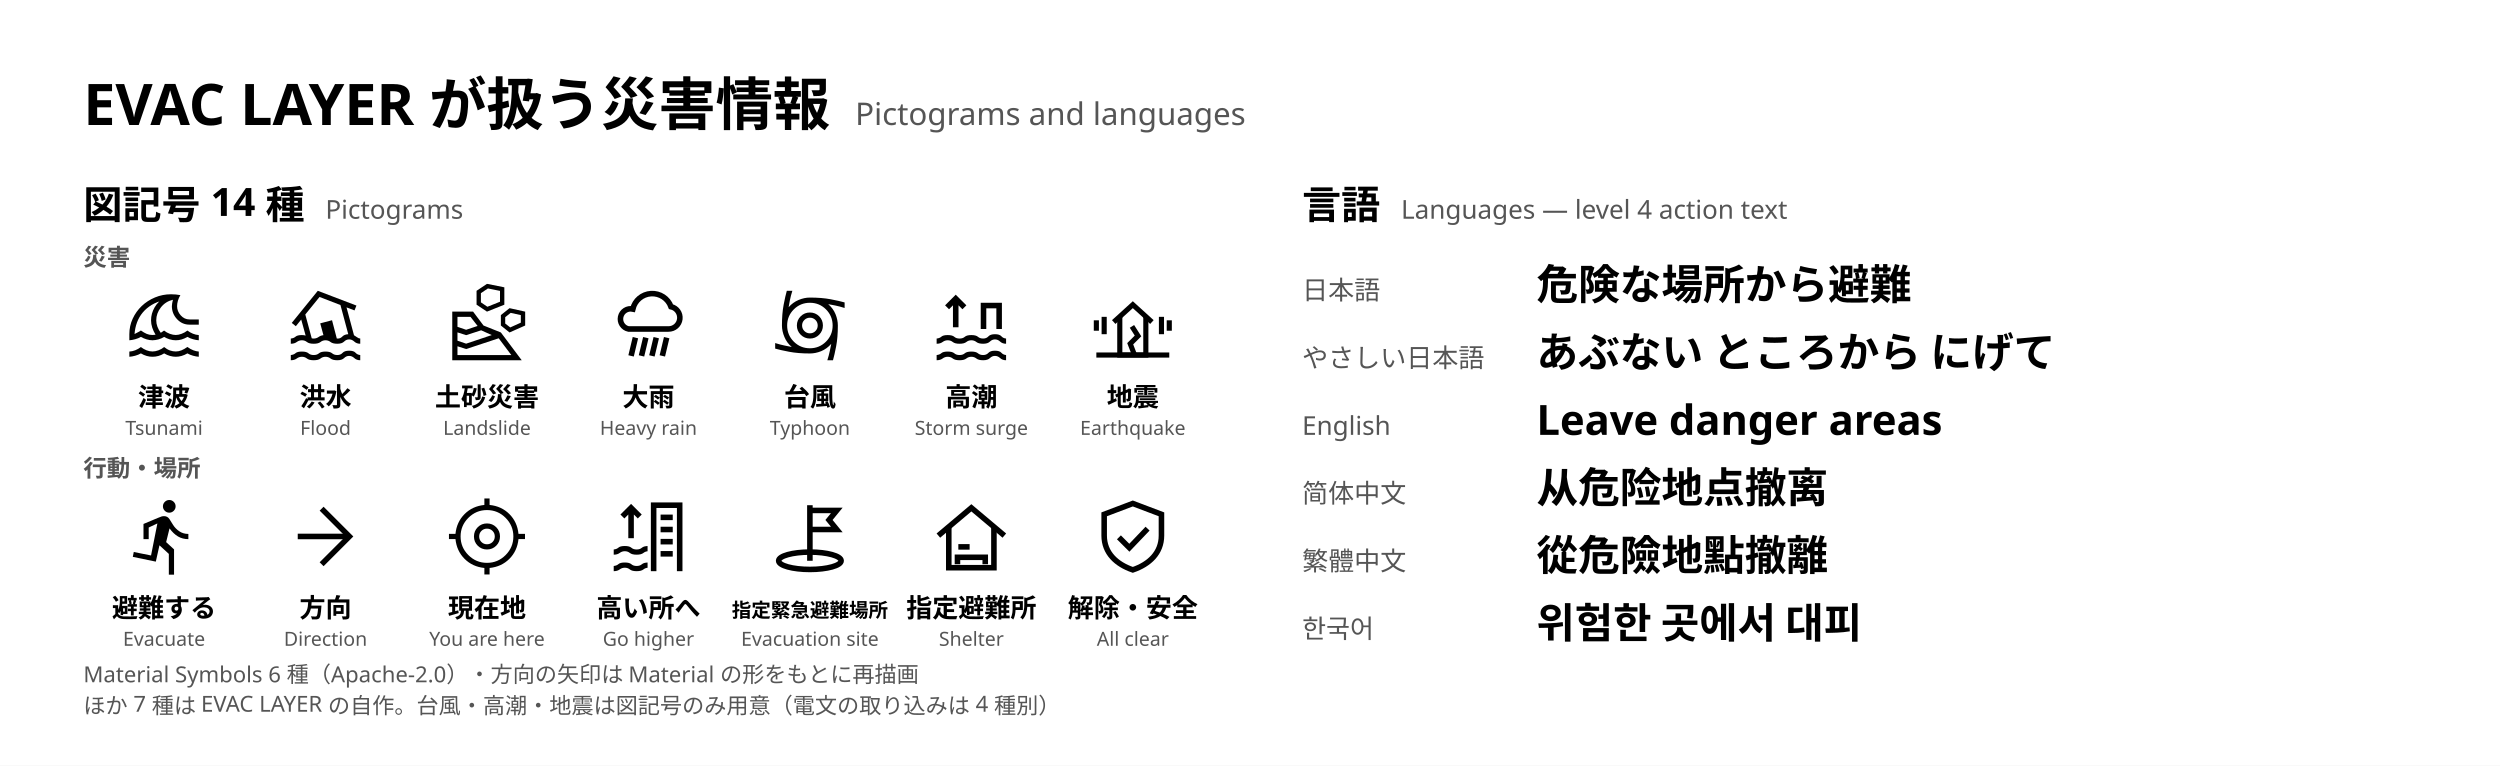
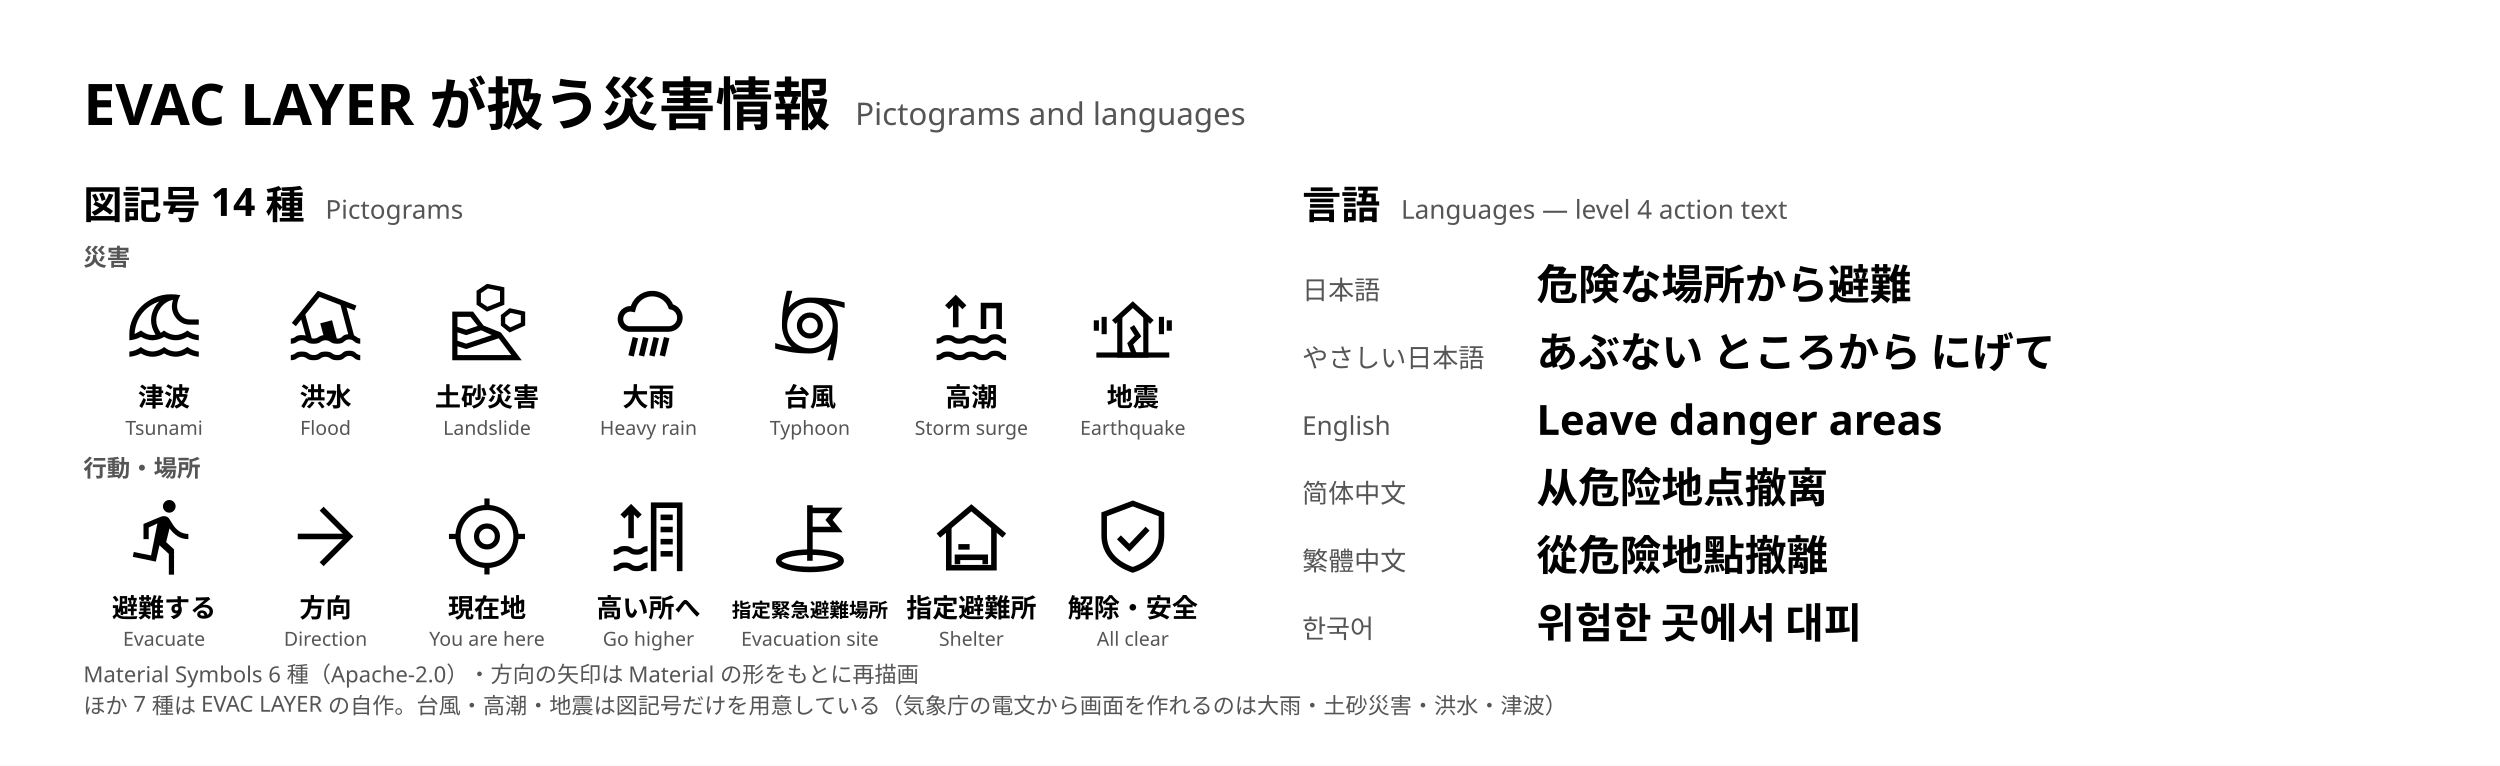
<svg xmlns="http://www.w3.org/2000/svg" viewBox="0 0 1920 588" width="1920" height="588">
  <rect width="1920" height="588" fill="#fff" />
  <text x="64" y="96" font-family="'Noto Sans JP', sans-serif" font-size="44" font-weight="700" fill="#000">EVAC LAYER が扱う災害情報<tspan dx="19.2" font-family="'Noto Sans', 'Noto Sans JP', sans-serif" font-size="24" font-weight="400" fill="#555">Pictograms and languages</tspan>
  </text>
  <text x="64" y="168" font-family="'Noto Sans JP', sans-serif" font-size="30" font-weight="700" fill="#000">図記号 14 種<tspan dx="16" font-family="'Noto Sans', 'Noto Sans JP', sans-serif" font-size="20" font-weight="400" fill="#555">Pictograms</tspan>
  </text>
  <text x="64" y="204" font-family="'Noto Sans JP', sans-serif" font-size="18" font-weight="700" fill="#555">災害</text>
  <svg x="94" y="218" width="64" height="64" color="#000" fill="currentColor" viewBox="0 -960 960 960">
    <path d="M80-120v-60q35-2 68-15t65-37q31 24 65.5 37.5T347-181q32 0 68.5-13.5T481-232q33 27 66.5 39t67.5 12q33 0 65-13t69-39q35 26 68.5 38.5T880-180v60q-30-2-66-12t-65-27q-34 20-68 29.5t-66 9.5q-32 0-66-9.5T481-159q-31 20-65.5 29.5T347-120q-33 0-67-9.5T213-159q-29 17-65.5 27T80-120Zm0-190v-70q0-95 38.5-178.5t104-146q65.5-62.5 153-99T560-840q28 0 56.5 2.5T668-830q-19 31-28.5 64.5T630-703q0 59 42 106t101 47h107v60H773q-85 0-144-64t-59-149q0-14 3.5-33t8.5-41q-85 20-138.5 88T390-540q0 38 13.5 74t38.5 70q10-7 19.5-13t18.5-13q31 25 67.5 38t67.5 13q30 0 66.5-13.5T749-422q29 22 63 36t68 16v60q-30-2-66-12t-65-27q-34 20-66.5 29.5T615-310q-35 0-71-11t-63-28q-32 20-66 29t-68 10q-32 0-67.5-10.5T213-349q-29 17-65.5 27T80-310Zm265-61q6 0 16-1t21-2q-25-41-38.5-82.5T330-540q0-78 41-149t109-106v23q-80 17-141.5 54t-104 88q-42.5 51-66 114T140-382q23-13 41-21.5t32-19.5q36 26 66.5 39t65.5 13Zm-62-193Z" />
  </svg>
  <text x="126" y="312" font-family="'Noto Sans JP', sans-serif" font-size="20" font-weight="700" fill="#000" text-anchor="middle">津波</text>
  <text x="126" y="334" font-family="'Noto Sans', 'Noto Sans JP', sans-serif" font-size="15" font-weight="400" fill="#555" text-anchor="middle">Tsunami</text>
  <svg x="218" y="218" width="64" height="64" color="#000" fill="currentColor" viewBox="0 -960 960 960">
    <path d="M80-80v-60q34-3 54.5-21.5T208-180q53 0 75.5 20t60.5 20q38 0 60.5-20t75.5-20q53 0 76 20t60 20q38 0 60.5-25t75.5-25q53 0 73.5 23.5T880-140v60q-42 0-68.5-25T752-130q-33 0-58 25t-78 25q-53 0-78-20t-58-20q-33 0-58 20t-78 20q-53 0-78-20t-58-20q-33 0-59.5 20T80-80Zm264-190q-53 0-78-20t-58-20q-33 0-59.5 20T80-270v-60q34-3 54.5-21.5T208-370q11 0 22.5 1.5T251-364l-51-185-62 77-47-38 300-370 445 170-22 56-92-35 86 321q18 10 36.5 24t35.5 13v61q-42 0-68.5-25T752-320q-33 0-58 25t-78 25q-53 0-78-20t-58-20q-33 0-58 20t-78 20Zm0-60q31 0 55.5-17.5T456-369l-37-136 136-36 55 211q38 4 62.5-22t69.5-28l-90-336-241-93-164 202 74 274q7 2 12 2.5t11 .5Zm151-237Z" />
  </svg>
  <text x="250" y="312" font-family="'Noto Sans JP', sans-serif" font-size="20" font-weight="700" fill="#000" text-anchor="middle">洪水</text>
  <text x="250" y="334" font-family="'Noto Sans', 'Noto Sans JP', sans-serif" font-size="15" font-weight="400" fill="#555" text-anchor="middle">Flood</text>
  <svg x="342" y="218" width="64" height="64" color="#000" fill="currentColor" viewBox="0 -960 960 960">
    <path d="M80-80h800L640-400l-200-80-120-160H80v560Zm60-60v-101l100 32 375-124 145 193H140Zm100-131-100-34v-96l100 32 173-56 122 55-295 99Zm500-129 180-80v-160l-180-40-100 80v120l100 80Zm-500-31-100-34v-115h150l82 105-132 44Zm508-27-58-45v-73l63-50 117 26v87l-122 55ZM480-640l200-80v-200l-200-40-120 80v160l120 80Zm5-56-75-51v-106l81-54 139 28v125l-145 58Z" />
  </svg>
  <text x="374" y="312" font-family="'Noto Sans JP', sans-serif" font-size="20" font-weight="700" fill="#000" text-anchor="middle">土砂災害</text>
  <text x="374" y="334" font-family="'Noto Sans', 'Noto Sans JP', sans-serif" font-size="15" font-weight="400" fill="#555" text-anchor="middle">Landslide</text>
  <svg x="466" y="218" width="64" height="64" color="#000" viewBox="0 0 960 960" fill="none" stroke="currentColor" stroke-width="64" stroke-linecap="butt" stroke-linejoin="miter">
    <path d="M250 520H710A130 130 0 0 0 740 263A230 230 0 0 0 300 290A115 115 0 0 0 250 520Z" />
    <path d="M330 620L280 830M450 620L400 830M570 620L520 830M690 620L640 830" />
  </svg>
  <text x="498" y="312" font-family="'Noto Sans JP', sans-serif" font-size="20" font-weight="700" fill="#000" text-anchor="middle">大雨</text>
  <text x="498" y="334" font-family="'Noto Sans', 'Noto Sans JP', sans-serif" font-size="15" font-weight="400" fill="#555" text-anchor="middle">Heavy rain</text>
  <svg x="590" y="218" width="64" height="64" color="#000" fill="currentColor" viewBox="0 -960 960 960">
    <path d="M480.5-330Q418-330 374-374.06 330-418.13 330-480q0-63 44.06-106.5Q418.13-630 480-630q63 0 106.5 43.5t43.5 106q0 62.5-43.5 106.5t-106 44Zm-.5-60q38 0 64-26.44T570-480q0-38-26-64t-63.5-26q-37.5 0-64 26T390-480.5q0 37.5 26.44 64T480-390ZM681-80q18-56 29-109.5t16-79.5q-51 58-116 84.5T480-158q-136 0-238.5-19.5T80-214v-64q56 18 110.5 29t80.5 16q-55-45-84-113.5T158-480q0-137 19.5-239T214-880h64q-18 56-28.5 109.5T235-691q48-55 114-83t131-28q137 0 239 19.5T880-746v64q-56-18-109.5-29T691-726q57 49 84 115t27 131q0 137-19.5 239T746-80h-65ZM479.88-218Q589-218 665.5-294.38t76.5-185.5Q742-589 665.62-665.5T480.12-742Q371-742 294.5-665.62T218-480.12Q218-371 294.38-294.5t185.5 76.5Z" />
  </svg>
  <text x="622" y="312" font-family="'Noto Sans JP', sans-serif" font-size="20" font-weight="700" fill="#000" text-anchor="middle">台風</text>
  <text x="622" y="334" font-family="'Noto Sans', 'Noto Sans JP', sans-serif" font-size="15" font-weight="400" fill="#555" text-anchor="middle">Typhoon</text>
  <svg x="714" y="218" width="64" height="64" color="#000" viewBox="0 0 960 960" fill="none" stroke="currentColor" stroke-width="64" stroke-linecap="butt" stroke-linejoin="miter">
    <g fill="currentColor" stroke="none">
      <path transform="translate(0 960)" d="M80-80v-60q34-3 54.5-21.5T208-180q53 0 75.5 20t60.5 20q38 0 60.5-20t75.5-20q53 0 76 20t60 20q38 0 60.5-25t75.5-25q53 0 73.5 23.5T880-140v60q-42 0-68.5-25T752-130q-33 0-58 25t-78 25q-53 0-78-20t-58-20q-33 0-58 20t-78 20q-53 0-78-20t-58-20q-33 0-59.5 20T80-80Z" />
      <path transform="translate(0 770)" d="M80-80v-60q34-3 54.5-21.5T208-180q53 0 75.5 20t60.5 20q38 0 60.5-20t75.5-20q53 0 76 20t60 20q38 0 60.5-25t75.5-25q53 0 73.5 23.5T880-140v60q-42 0-68.5-25T752-130q-33 0-58 25t-78 25q-53 0-78-20t-58-20q-33 0-58 20t-78 20q-53 0-78-20t-58-20q-33 0-59.5 20T80-80Z" />
    </g>
    <path d="M620 520V250H800V520" />
    <path d="M300 500V170M200 270L300 170L400 270" />
  </svg>
  <text x="746" y="312" font-family="'Noto Sans JP', sans-serif" font-size="20" font-weight="700" fill="#000" text-anchor="middle">高潮</text>
  <text x="746" y="334" font-family="'Noto Sans', 'Noto Sans JP', sans-serif" font-size="15" font-weight="400" fill="#555" text-anchor="middle">Storm surge</text>
  <svg x="838" y="218" width="64" height="64" color="#000" viewBox="0 0 960 960" fill="none" stroke="currentColor" stroke-width="59" stroke-linecap="butt" stroke-linejoin="miter">
    <path d="M60 820H900" />
    <path d="M260 440L480 240L700 440" />
    <path d="M330 380V820H630V380" />
    <path d="M500 820L450 690L540 600L470 490" />
    <path d="M150 380V580M60 420V540M810 380V580M900 420V540" />
  </svg>
  <text x="870" y="312" font-family="'Noto Sans JP', sans-serif" font-size="20" font-weight="700" fill="#000" text-anchor="middle">地震</text>
  <text x="870" y="334" font-family="'Noto Sans', 'Noto Sans JP', sans-serif" font-size="15" font-weight="400" fill="#555" text-anchor="middle">Earthquake</text>
  <text x="64" y="366" font-family="'Noto Sans JP', sans-serif" font-size="18" font-weight="700" fill="#555">行動・場所</text>
  <svg x="94" y="380" width="64" height="64" color="#000" fill="currentColor" viewBox="0 -960 960 960">
    <path d="M535-40v-239l-108-99-42 188-265-55 11-56 199 40 73-369-100 47v134h-60v-175l164-69q32-14 45.5-17.5T480-714q20 0 35.5 8.5T542-680l42 67q26 42 71 73t105 31v60q-67 0-119.5-31T543-573l-39 158 91 84v291h-60Zm5-714q-30 0-51.5-21.5T467-827q0-30 21.5-51.5T540-900q30 0 51.5 21.5T613-827q0 30-21.5 51.5T540-754Z" />
  </svg>
  <text x="126" y="474" font-family="'Noto Sans JP', sans-serif" font-size="20" font-weight="700" fill="#000" text-anchor="middle">避難する</text>
  <text x="126" y="496" font-family="'Noto Sans', 'Noto Sans JP', sans-serif" font-size="15" font-weight="400" fill="#555" text-anchor="middle">Evacuate</text>
  <svg x="218" y="380" width="64" height="64" color="#000" viewBox="0 0 960 960" fill="none" stroke="currentColor" stroke-width="64" stroke-linecap="butt" stroke-linejoin="miter">
    <path d="M160 480H730" />
    <path d="M435 160L755 480L435 800" />
  </svg>
  <text x="250" y="474" font-family="'Noto Sans JP', sans-serif" font-size="20" font-weight="700" fill="#000" text-anchor="middle">方向</text>
  <text x="250" y="496" font-family="'Noto Sans', 'Noto Sans JP', sans-serif" font-size="15" font-weight="400" fill="#555" text-anchor="middle">Direction</text>
  <svg x="342" y="380" width="64" height="64" color="#000" fill="currentColor" viewBox="0 -960 960 960">
    <path d="M450-42v-75q-137-14-228-105T117-450H42v-60h75q14-137 105-228t228-105v-75h60v75q137 14 228 105t105 228h75v60h-75q-14 137-105 228T510-117v75h-60Zm30-134q125 0 214.5-89.5T784-480q0-125-89.5-214.5T480-784q-125 0-214.5 89.5T176-480q0 125 89.5 214.5T480-176Zm0-154q-63 0-106.5-43.5T330-480q0-63 43.5-106.5T480-630q63 0 106.5 43.5T630-480q0 63-43.5 106.5T480-330Zm0-60q38 0 64-26t26-64q0-38-26-64t-64-26q-38 0-64 26t-26 64q0 38 26 64t64 26Zm0-90Z" />
  </svg>
  <text x="374" y="474" font-family="'Noto Sans JP', sans-serif" font-size="20" font-weight="700" fill="#000" text-anchor="middle">現在地</text>
  <text x="374" y="496" font-family="'Noto Sans', 'Noto Sans JP', sans-serif" font-size="15" font-weight="400" fill="#555" text-anchor="middle">You are here</text>
  <svg x="466" y="380" width="64" height="64" color="#000" viewBox="0 0 960 960" fill="none" stroke="currentColor" stroke-width="64" stroke-linecap="butt" stroke-linejoin="miter">
    <clipPath id="go-higher-water">
      <rect x="0" y="0" width="470" height="960" />
    </clipPath>
    <g clip-path="url(#go-higher-water)">
      <g fill="currentColor" stroke="none">
        <path transform="translate(0 960)" d="M80-80v-60q34-3 54.5-21.5T208-180q53 0 75.5 20t60.5 20q38 0 60.5-20t75.5-20q53 0 76 20t60 20q38 0 60.5-25t75.5-25q53 0 73.5 23.5T880-140v60q-42 0-68.5-25T752-130q-33 0-58 25t-78 25q-53 0-78-20t-58-20q-33 0-58 20t-78 20q-53 0-78-20t-58-20q-33 0-59.5 20T80-80Z" />
        <path transform="translate(0 770)" d="M80-80v-60q34-3 54.5-21.5T208-180q53 0 75.5 20t60.5 20q38 0 60.5-20t75.5-20q53 0 76 20t60 20q38 0 60.5-25t75.5-25q53 0 73.5 23.5T880-140v60q-42 0-68.5-25T752-130q-33 0-58 25t-78 25q-53 0-78-20t-58-20q-33 0-58 20t-78 20q-53 0-78-20t-58-20q-33 0-59.5 20T80-80Z" />
      </g>
    </g>
    <path d="M540 880V120H840V880" />
    <path d="M620 260H760M620 400H760M620 540H760M620 680H760" />
    <path d="M280 500V150M180 250L280 150L380 250" />
  </svg>
  <text x="498" y="474" font-family="'Noto Sans JP', sans-serif" font-size="20" font-weight="700" fill="#000" text-anchor="middle">高い所へ</text>
  <text x="498" y="496" font-family="'Noto Sans', 'Noto Sans JP', sans-serif" font-size="15" font-weight="400" fill="#555" text-anchor="middle">Go higher</text>
  <svg x="590" y="380" width="64" height="64" color="#000" viewBox="0 0 960 960" fill="none" stroke="currentColor" stroke-width="64" stroke-linecap="butt" stroke-linejoin="miter">
    <ellipse cx="480" cy="760" rx="360" ry="100" />
    <path d="M480 760V120" />
    <path d="M480 180H790L700 290L790 400H480" />
  </svg>
  <text x="622" y="474" font-family="'Noto Sans JP', sans-serif" font-size="15" font-weight="700" fill="#000" text-anchor="middle">指定緊急避難場所</text>
  <text x="622" y="496" font-family="'Noto Sans', 'Noto Sans JP', sans-serif" font-size="15" font-weight="400" fill="#555" text-anchor="middle">Evacuation site</text>
  <svg x="714" y="380" width="64" height="64" color="#000" viewBox="0 0 960 960" fill="none" stroke="currentColor" stroke-width="64" stroke-linecap="butt" stroke-linejoin="miter">
    <path d="M100 470L480 150L860 470" />
    <path d="M220 370V840H740V370" />
    <path d="M320 720H640M320 688V800M640 688V800" />
    <path d="M330 600H460" />
  </svg>
  <text x="746" y="474" font-family="'Noto Sans JP', sans-serif" font-size="20" font-weight="700" fill="#000" text-anchor="middle">指定避難所</text>
  <text x="746" y="496" font-family="'Noto Sans', 'Noto Sans JP', sans-serif" font-size="15" font-weight="400" fill="#555" text-anchor="middle">Shelter</text>
  <svg x="838" y="380" width="64" height="64" color="#000" viewBox="0 0 960 960" fill="none" stroke="currentColor" stroke-width="64" stroke-linecap="butt" stroke-linejoin="miter">
    <path d="M480 100L810 225V470C810 670 670 800 480 865C290 800 150 670 150 470V225Z" />
    <path d="M320 490L440 610L650 390" />
  </svg>
  <text x="870" y="474" font-family="'Noto Sans JP', sans-serif" font-size="20" font-weight="700" fill="#000" text-anchor="middle">解除・安全</text>
  <text x="870" y="496" font-family="'Noto Sans', 'Noto Sans JP', sans-serif" font-size="15" font-weight="400" fill="#555" text-anchor="middle">All clear</text>
  <text x="64" y="524" font-family="'Noto Sans JP', sans-serif" font-size="17" font-weight="400" fill="#555">Material Symbols 6 種（Apache-2.0）・方向の矢印は Material の形をもとに再描画</text>
-   <text x="64" y="548" font-family="'Noto Sans JP', sans-serif" font-size="17" font-weight="400" fill="#555">ほか 7 種は EVAC LAYER の自作。台風・高潮・地震は図記号のみ用意（電文の取り込みは 4 種別）</text>
+   <text x="64" y="548" font-family="'Noto Sans JP', sans-serif" font-size="17" font-weight="400" fill="#555">ほか 7 種は EVAC LAYER の自作。台風・高潮・地震は図記号だけを用意している（気象庁の電文から画面を作れるのは大雨・土砂災害・洪水・津波）</text>
  <text x="1000" y="168" font-family="'Noto Sans JP', sans-serif" font-size="30" font-weight="700" fill="#000">言語<tspan dx="16" font-family="'Noto Sans', 'Noto Sans JP', sans-serif" font-size="20" font-weight="400" fill="#555">Languages — level 4 action text</tspan>
  </text>
  <text x="1000" y="230" font-family="'Noto Sans JP', sans-serif" font-size="20" font-weight="400" fill="#555">日本語</text>
  <text x="1180" y="230" font-family="'Noto Sans JP', sans-serif" font-size="32" font-weight="700" fill="#000">危険な場所から避難</text>
  <text x="1000" y="282" font-family="'Noto Sans JP', sans-serif" font-size="20" font-weight="400" fill="#555">やさしい日本語</text>
  <text x="1180" y="282" font-family="'Noto Sans JP', sans-serif" font-size="32" font-weight="700" fill="#000">あぶない ところから にげて</text>
  <text x="1000" y="334" font-family="'Noto Sans', 'Noto Sans JP', sans-serif" font-size="20" font-weight="400" fill="#555">English</text>
  <text x="1180" y="334" font-family="'Noto Sans', 'Noto Sans JP', sans-serif" font-size="32" font-weight="700" fill="#000">Leave danger areas</text>
  <text x="1000" y="386" font-family="'Noto Sans SC', sans-serif" font-size="20" font-weight="400" fill="#555">简体中文</text>
  <text x="1180" y="386" font-family="'Noto Sans SC', sans-serif" font-size="32" font-weight="700" fill="#000">从危险地点撤离</text>
  <text x="1000" y="438" font-family="'Noto Sans TC', sans-serif" font-size="20" font-weight="400" fill="#555">繁體中文</text>
  <text x="1180" y="438" font-family="'Noto Sans TC', sans-serif" font-size="32" font-weight="700" fill="#000">從危險地點撤離</text>
  <text x="1000" y="490" font-family="'Noto Sans KR', sans-serif" font-size="20" font-weight="400" fill="#555">한국어</text>
  <text x="1180" y="490" font-family="'Noto Sans KR', sans-serif" font-size="32" font-weight="700" fill="#000">위험한 곳에서 대피</text>
</svg>
